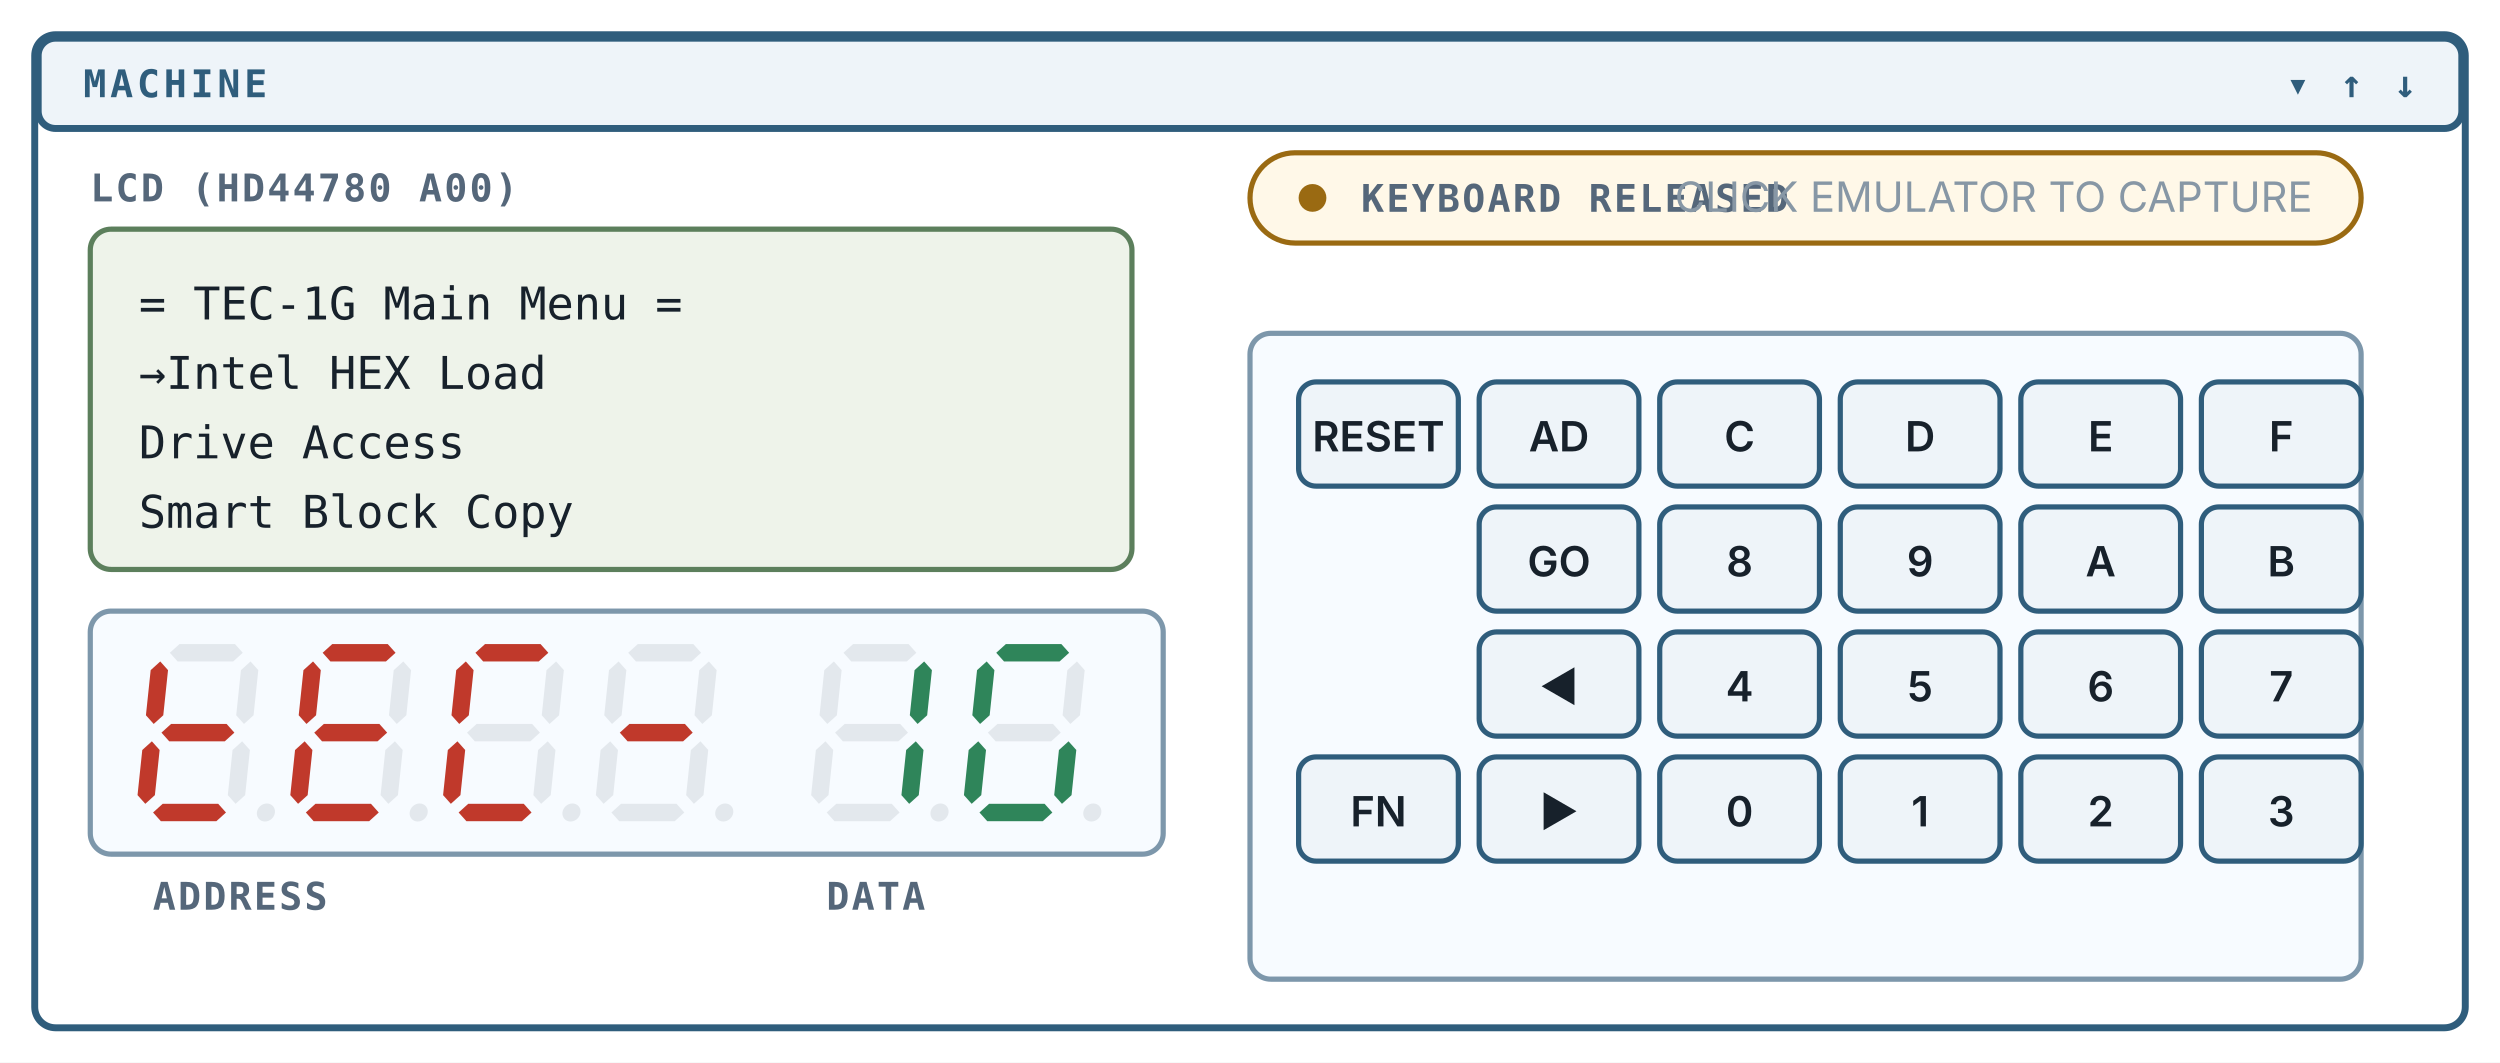
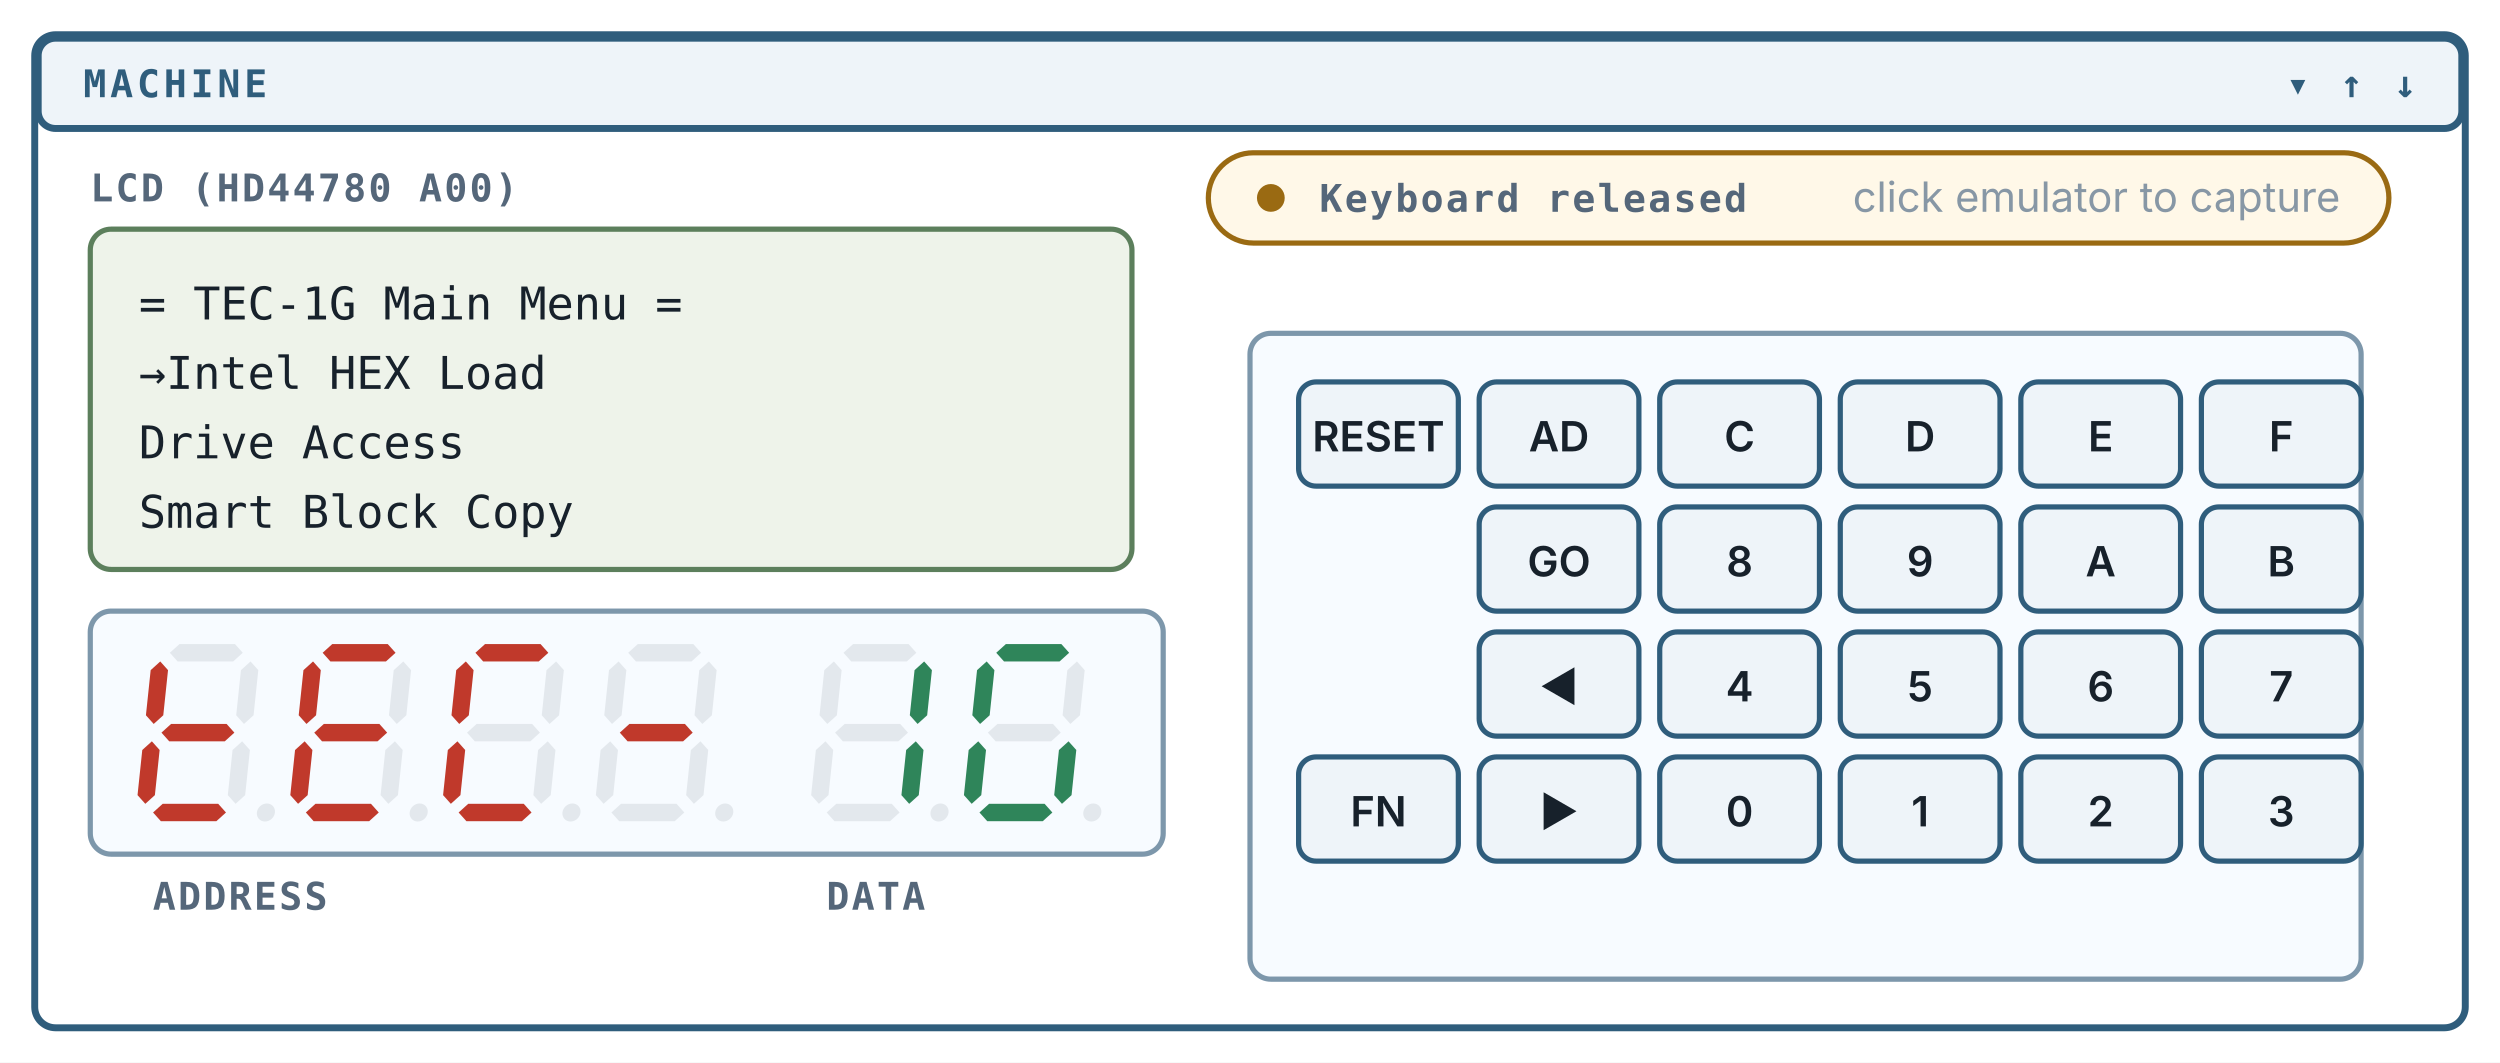
<svg xmlns="http://www.w3.org/2000/svg" width="720" height="306" viewBox="0 0 720 306" role="img" aria-labelledby="t d">
  <defs>
    <style>
  .pnl   { fill: #ffffff; stroke: #2f5d7c; stroke-width: 2; }
  .bar   { fill: #eef4f9; stroke: #2f5d7c; stroke-width: 2; }
  .ctl   { fill: #f7fbff; stroke: #7d97ab; }
  .field { fill: #f7fbff; stroke: #7d97ab; stroke-width: 1.5; }
  .btn   { fill: #eef4f9; stroke: #2f5d7c; stroke-width: 1.5; }
  .prim  { fill: #2f5d7c; stroke: #2f5d7c; stroke-width: 1.5; }
  .card  { fill: #fff8e8; stroke: #9a6a12; stroke-width: 1.5; }
  .off   { fill: #f2f4f6; stroke: #b9c4cd; stroke-width: 1.5; }
  .lbl   { font: 600 11px ui-monospace, SFMono-Regular, Menlo, monospace; fill: #55677a; letter-spacing: .06em; }
  .val   { font: 13px system-ui, -apple-system, "Segoe UI", sans-serif; fill: #17212b; }
  .valm  { font: 13px ui-monospace, SFMono-Regular, Menlo, monospace; fill: #17212b; }
  .btxt  { font: 600 12px system-ui, -apple-system, "Segoe UI", sans-serif; fill: #17212b; }
  .ptxt  { font: 600 12px system-ui, -apple-system, "Segoe UI", sans-serif; fill: #ffffff; }
  .dim   { font: 12px system-ui, -apple-system, "Segoe UI", sans-serif; fill: #8797a5; }
  .stat  { font: 12px ui-monospace, SFMono-Regular, Menlo, monospace; fill: #55677a; }
  .ok    { fill: #1a7f37; }
  .head  { font: 600 11px ui-monospace, SFMono-Regular, Menlo, monospace; fill: #2f5d7c; letter-spacing: .1em; }
  .note  { font: italic 12px system-ui, -apple-system, "Segoe UI", sans-serif; fill: #9a6a12; }
</style>
  </defs>
  <rect width="720" height="306" fill="#ffffff" />
  <rect class="pnl" x="10" y="10" width="700" height="286" rx="6" />
  <rect class="bar" x="11" y="11" width="698" height="26" rx="5" />
  <text class="head" x="24" y="28" text-anchor="start">MACHINE</text>
  <text class="head" x="696" y="28" text-anchor="end">▾  ↑  ↓</text>
  <text class="lbl" x="26" y="58" text-anchor="start">LCD (HD44780 A00)</text>
  <rect x="26" y="66" width="300" height="98" rx="6" fill="#eef3ea" stroke="#5c7f5c" stroke-width="1.5" />
  <text class="valm" x="40" y="92" fill="#2f5d3a">= TEC-1G Main Menu =</text>
  <text class="valm" x="40" y="112" fill="#2f5d3a">→Intel HEX Load</text>
  <text class="valm" x="40" y="132" fill="#2f5d3a">  Drive Access</text>
  <text class="valm" x="40" y="152" fill="#2f5d3a">  Smart Block Copy</text>
  <rect class="field" x="26" y="176" width="309" height="70" rx="6" />
  <g transform="translate(0,211) skewX(-6) translate(0,-211)">
    <polygon points="46.5,188 49,185.5 65,185.5 67.5,188 65,190.5 49,190.5" fill="#e3e8ed" />
    <polygon points="46.5,211 49,208.5 65,208.5 67.5,211 65,213.5 49,213.5" fill="#c0392b" />
    <polygon points="46.5,234 49,231.5 65,231.5 67.5,234 65,236.5 49,236.5" fill="#c0392b" />
    <polygon points="44,190.5 46.5,193 46.5,206 44,208.5 41.5,206 41.5,193" fill="#c0392b" />
    <polygon points="70,190.5 72.5,193 72.5,206 70,208.5 67.5,206 67.5,193" fill="#e3e8ed" />
    <polygon points="44,213.5 46.5,216 46.5,229 44,231.5 41.5,229 41.5,216" fill="#c0392b" />
    <polygon points="70,213.5 72.5,216 72.5,229 70,231.5 67.5,229 67.5,216" fill="#e3e8ed" />
    <circle cx="79" cy="234" r="2.6" fill="#e3e8ed" />
    <polygon points="90.5,188 93,185.5 109,185.5 111.5,188 109,190.5 93,190.5" fill="#c0392b" />
    <polygon points="90.5,211 93,208.5 109,208.5 111.5,211 109,213.5 93,213.5" fill="#c0392b" />
    <polygon points="90.5,234 93,231.5 109,231.5 111.5,234 109,236.5 93,236.5" fill="#c0392b" />
    <polygon points="88,190.5 90.5,193 90.5,206 88,208.5 85.5,206 85.5,193" fill="#c0392b" />
    <polygon points="114,190.5 116.5,193 116.5,206 114,208.5 111.5,206 111.5,193" fill="#e3e8ed" />
    <polygon points="88,213.5 90.5,216 90.5,229 88,231.5 85.5,229 85.5,216" fill="#c0392b" />
    <polygon points="114,213.5 116.5,216 116.5,229 114,231.5 111.5,229 111.5,216" fill="#e3e8ed" />
    <circle cx="123" cy="234" r="2.6" fill="#e3e8ed" />
    <polygon points="134.5,188 137,185.5 153,185.5 155.5,188 153,190.5 137,190.5" fill="#c0392b" />
    <polygon points="134.5,211 137,208.5 153,208.5 155.5,211 153,213.5 137,213.5" fill="#e3e8ed" />
    <polygon points="134.5,234 137,231.5 153,231.5 155.5,234 153,236.5 137,236.5" fill="#c0392b" />
    <polygon points="132,190.5 134.5,193 134.5,206 132,208.5 129.5,206 129.5,193" fill="#c0392b" />
    <polygon points="158,190.5 160.5,193 160.5,206 158,208.5 155.5,206 155.5,193" fill="#e3e8ed" />
    <polygon points="132,213.5 134.5,216 134.5,229 132,231.5 129.5,229 129.5,216" fill="#c0392b" />
    <polygon points="158,213.5 160.5,216 160.5,229 158,231.5 155.5,229 155.5,216" fill="#e3e8ed" />
    <circle cx="167" cy="234" r="2.6" fill="#e3e8ed" />
    <polygon points="178.5,188 181,185.5 197,185.5 199.5,188 197,190.5 181,190.5" fill="#e3e8ed" />
    <polygon points="178.5,211 181,208.5 197,208.5 199.5,211 197,213.5 181,213.5" fill="#c0392b" />
    <polygon points="178.5,234 181,231.5 197,231.5 199.5,234 197,236.5 181,236.5" fill="#e3e8ed" />
    <polygon points="176,190.5 178.5,193 178.5,206 176,208.5 173.5,206 173.5,193" fill="#e3e8ed" />
    <polygon points="202,190.5 204.5,193 204.5,206 202,208.5 199.5,206 199.5,193" fill="#e3e8ed" />
    <polygon points="176,213.5 178.5,216 178.5,229 176,231.5 173.5,229 173.5,216" fill="#e3e8ed" />
    <polygon points="202,213.5 204.5,216 204.5,229 202,231.5 199.5,229 199.5,216" fill="#e3e8ed" />
    <circle cx="211" cy="234" r="2.6" fill="#e3e8ed" />
    <polygon points="240.5,188 243,185.5 259,185.5 261.5,188 259,190.5 243,190.5" fill="#e3e8ed" />
    <polygon points="240.5,211 243,208.5 259,208.5 261.5,211 259,213.5 243,213.5" fill="#e3e8ed" />
    <polygon points="240.5,234 243,231.5 259,231.5 261.5,234 259,236.5 243,236.5" fill="#e3e8ed" />
    <polygon points="238,190.5 240.5,193 240.5,206 238,208.5 235.5,206 235.5,193" fill="#e3e8ed" />
    <polygon points="264,190.5 266.5,193 266.5,206 264,208.5 261.5,206 261.5,193" fill="#2f855a" />
    <polygon points="238,213.5 240.5,216 240.5,229 238,231.5 235.5,229 235.5,216" fill="#e3e8ed" />
    <polygon points="264,213.5 266.5,216 266.5,229 264,231.5 261.5,229 261.5,216" fill="#2f855a" />
    <circle cx="273" cy="234" r="2.6" fill="#e3e8ed" />
    <polygon points="284.5,188 287,185.5 303,185.5 305.5,188 303,190.5 287,190.5" fill="#2f855a" />
    <polygon points="284.5,211 287,208.5 303,208.5 305.5,211 303,213.5 287,213.5" fill="#e3e8ed" />
    <polygon points="284.5,234 287,231.5 303,231.5 305.5,234 303,236.5 287,236.5" fill="#2f855a" />
    <polygon points="282,190.5 284.5,193 284.5,206 282,208.5 279.5,206 279.5,193" fill="#2f855a" />
    <polygon points="308,190.5 310.5,193 310.5,206 308,208.5 305.5,206 305.5,193" fill="#e3e8ed" />
    <polygon points="282,213.5 284.5,216 284.5,229 282,231.5 279.5,229 279.5,216" fill="#2f855a" />
    <polygon points="308,213.5 310.5,216 310.5,229 308,231.5 305.5,229 305.5,216" fill="#2f855a" />
    <circle cx="317" cy="234" r="2.6" fill="#e3e8ed" />
  </g>
  <text class="lbl" x="44" y="262" text-anchor="start">ADDRESS</text>
  <text class="lbl" x="238" y="262" text-anchor="start">DATA</text>
-   <rect class="card" x="360" y="44" width="320" height="26" rx="13" />
-   <circle cx="378" cy="57" r="4" fill="#9a6a12" />
-   <text class="lbl" x="392" y="61" text-anchor="start">KEYBOARD RELEASED</text>
-   <text class="dim" x="666" y="61" text-anchor="end">CLICK EMULATOR TO CAPTURE</text>
+   <rect class="card" x="348" y="44" width="340" height="26" rx="13" />
+   <circle cx="366" cy="57" r="4" fill="#9a6a12" />
+   <text class="lbl" x="380" y="61" text-anchor="start">Keyboard released</text>
+   <text class="dim" x="674" y="61" text-anchor="end">click emulator to capture</text>
  <rect class="field" x="360" y="96" width="320" height="186" rx="6" />
  <rect class="btn" x="374" y="110" width="46" height="30" rx="5" />
  <text class="btxt" x="397" y="130" text-anchor="middle">RESET</text>
  <rect class="btn" x="374" y="218" width="46" height="30" rx="5" />
  <text class="btxt" x="397" y="238" text-anchor="middle">FN</text>
  <rect class="btn" x="426" y="110" width="46" height="30" rx="5" />
  <text class="btxt" x="449" y="130" text-anchor="middle">AD</text>
  <rect class="btn" x="426" y="146" width="46" height="30" rx="5" />
  <text class="btxt" x="449" y="166" text-anchor="middle">GO</text>
  <rect class="btn" x="426" y="182" width="46" height="30" rx="5" />
  <text class="btxt" x="449" y="202" text-anchor="middle">◀</text>
  <rect class="btn" x="426" y="218" width="46" height="30" rx="5" />
  <text class="btxt" x="449" y="238" text-anchor="middle">▶</text>
  <rect class="btn" x="478" y="110" width="46" height="30" rx="5" />
  <text class="btxt" x="501" y="130" text-anchor="middle">C</text>
  <rect class="btn" x="530" y="110" width="46" height="30" rx="5" />
  <text class="btxt" x="553" y="130" text-anchor="middle">D</text>
  <rect class="btn" x="582" y="110" width="46" height="30" rx="5" />
  <text class="btxt" x="605" y="130" text-anchor="middle">E</text>
  <rect class="btn" x="634" y="110" width="46" height="30" rx="5" />
  <text class="btxt" x="657" y="130" text-anchor="middle">F</text>
  <rect class="btn" x="478" y="146" width="46" height="30" rx="5" />
  <text class="btxt" x="501" y="166" text-anchor="middle">8</text>
  <rect class="btn" x="530" y="146" width="46" height="30" rx="5" />
  <text class="btxt" x="553" y="166" text-anchor="middle">9</text>
  <rect class="btn" x="582" y="146" width="46" height="30" rx="5" />
  <text class="btxt" x="605" y="166" text-anchor="middle">A</text>
  <rect class="btn" x="634" y="146" width="46" height="30" rx="5" />
  <text class="btxt" x="657" y="166" text-anchor="middle">B</text>
  <rect class="btn" x="478" y="182" width="46" height="30" rx="5" />
  <text class="btxt" x="501" y="202" text-anchor="middle">4</text>
  <rect class="btn" x="530" y="182" width="46" height="30" rx="5" />
  <text class="btxt" x="553" y="202" text-anchor="middle">5</text>
  <rect class="btn" x="582" y="182" width="46" height="30" rx="5" />
  <text class="btxt" x="605" y="202" text-anchor="middle">6</text>
  <rect class="btn" x="634" y="182" width="46" height="30" rx="5" />
  <text class="btxt" x="657" y="202" text-anchor="middle">7</text>
  <rect class="btn" x="478" y="218" width="46" height="30" rx="5" />
  <text class="btxt" x="501" y="238" text-anchor="middle">0</text>
  <rect class="btn" x="530" y="218" width="46" height="30" rx="5" />
  <text class="btxt" x="553" y="238" text-anchor="middle">1</text>
  <rect class="btn" x="582" y="218" width="46" height="30" rx="5" />
  <text class="btxt" x="605" y="238" text-anchor="middle">2</text>
  <rect class="btn" x="634" y="218" width="46" height="30" rx="5" />
  <text class="btxt" x="657" y="238" text-anchor="middle">3</text>
</svg>
